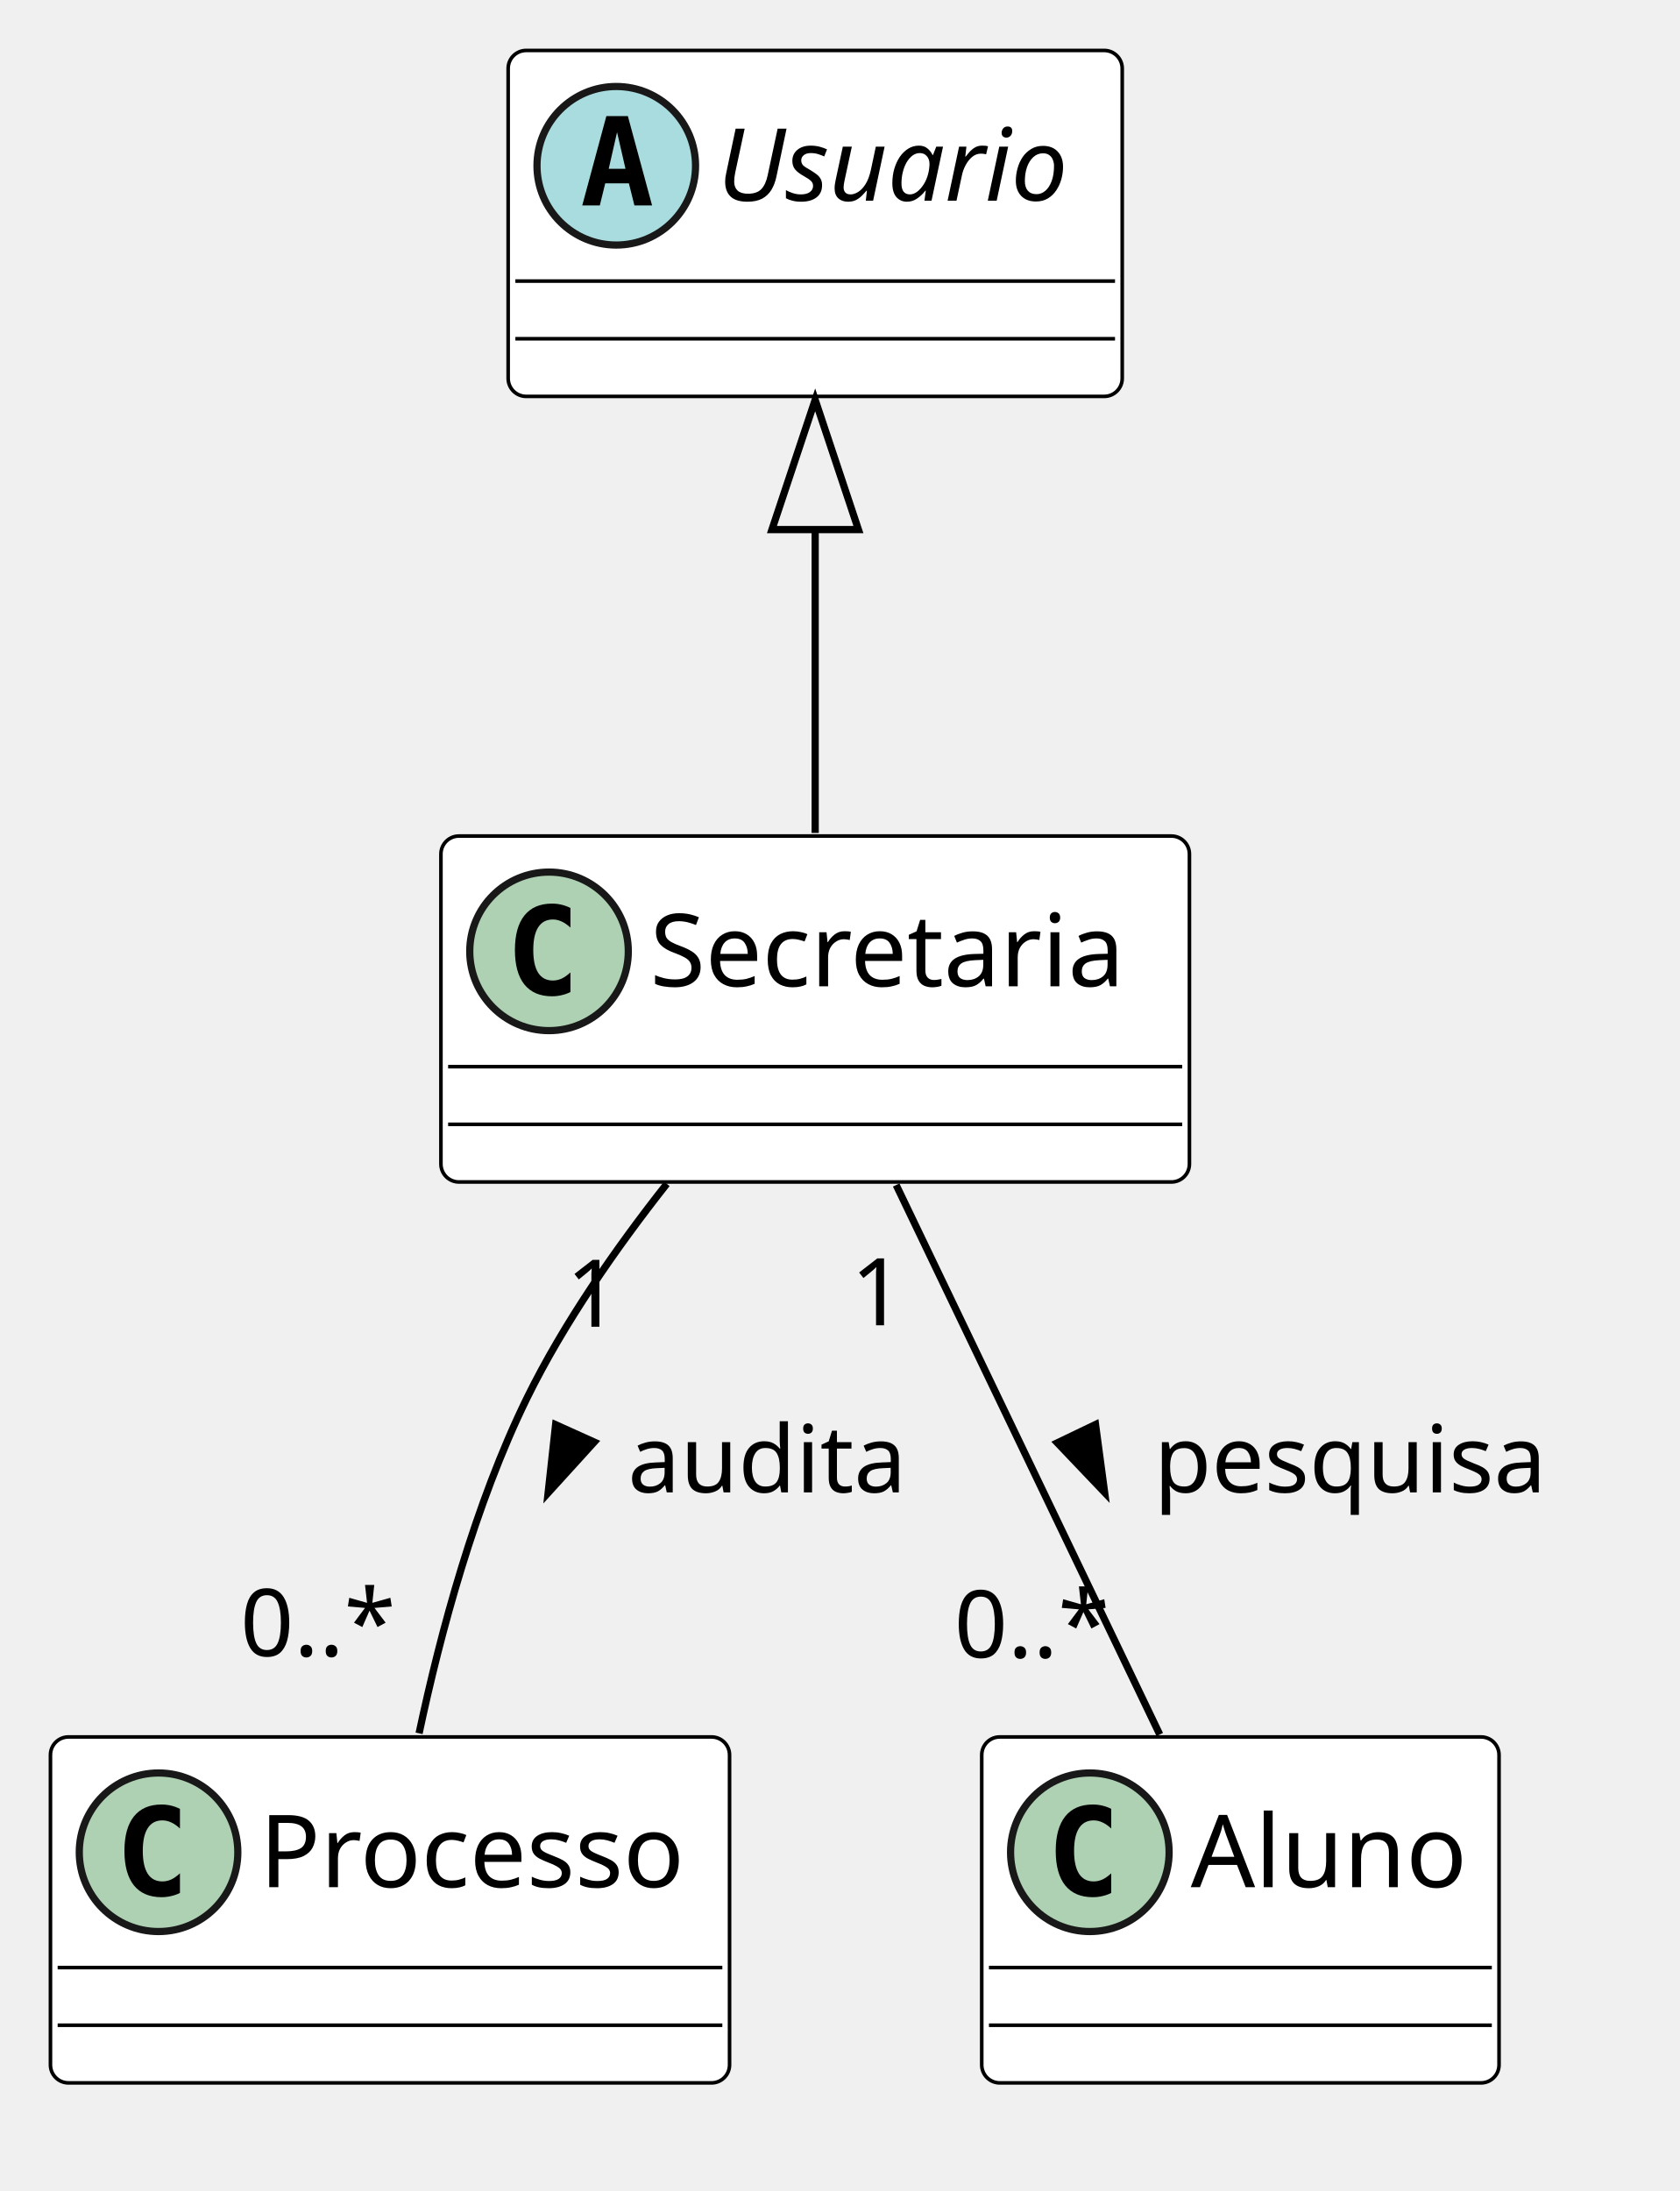
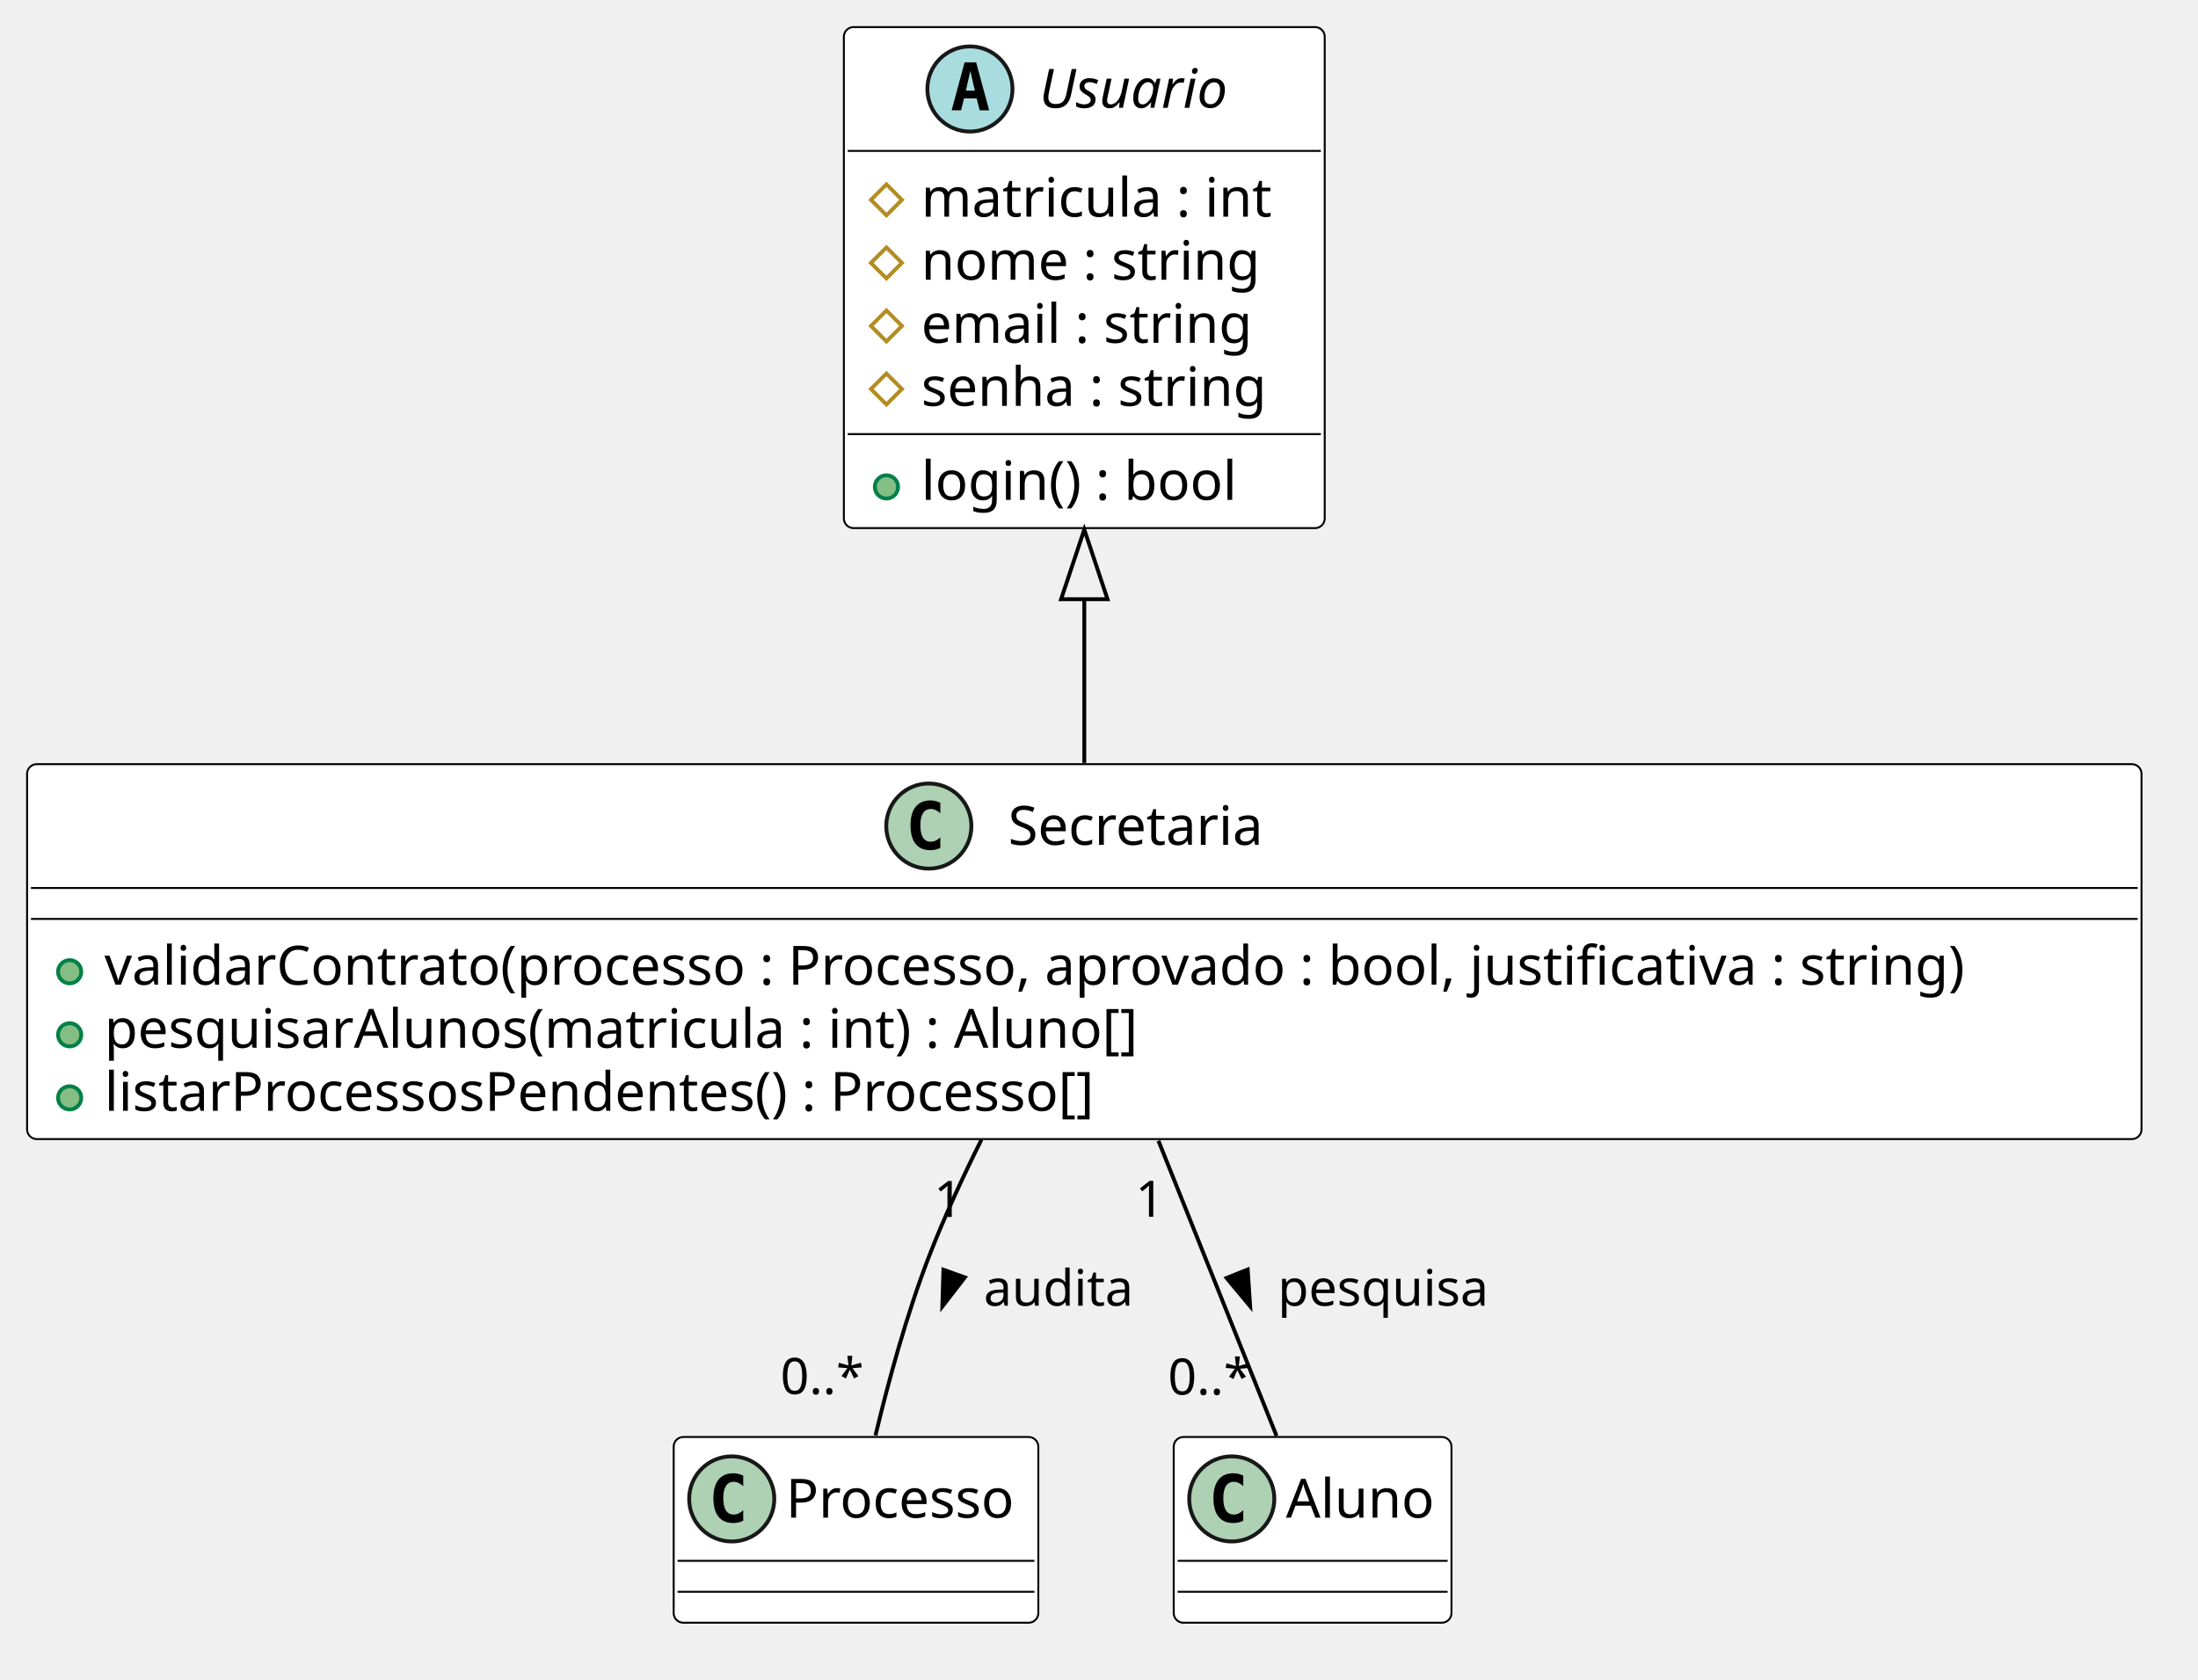
- <svg xmlns="http://www.w3.org/2000/svg" contentStyleType="text/css" data-diagram-type="CLASS" height="304px" preserveAspectRatio="none" style="width:233px;height:304px;background:#FFFFFF;" version="1.1" viewBox="0 0 233 304" width="233px" zoomAndPan="magnify">
+ <svg xmlns="http://www.w3.org/2000/svg" contentStyleType="text/css" data-diagram-type="CLASS" height="434px" preserveAspectRatio="none" style="width:568px;height:434px;background:#FFFFFF;" version="1.1" viewBox="0 0 568 434" width="568px" zoomAndPan="magnify">
  <defs />
  <g>
    <g class="entity" data-qualified-name="Usuario" data-source-line="9" id="ent0002">
-       <rect fill="#FFFFFF" height="48" rx="2.5" ry="2.5" style="stroke:#000000;stroke-width:0.5;" width="85.204" x="70.51" y="7" />
-       <ellipse cx="85.51" cy="23" fill="#A9DCDF" rx="11" ry="11" style="stroke:#181818;stroke-width:1;" />
-       <path d="M85.619,18.344 L84.463,23.422 L86.791,23.422 L85.619,18.344 Z M84.135,16.109 L87.119,16.109 L90.479,28.5 L88.026,28.5 L87.26,25.438 L83.979,25.438 L83.229,28.5 L80.791,28.5 L84.135,16.109 Z " fill="#000000" />
-       <text fill="#000000" font-family="sans-serif" font-size="14" font-style="italic" lengthAdjust="spacing" textLength="53.204" x="99.51" y="27.847">Usuario</text>
-       <line style="stroke:#000000;stroke-width:0.5;" x1="71.51" x2="154.714" y1="39" y2="39" />
-       <line style="stroke:#000000;stroke-width:0.5;" x1="71.51" x2="154.714" y1="47" y2="47" />
+       <rect fill="#FFFFFF" height="129.484" rx="2.5" ry="2.5" style="stroke:#000000;stroke-width:0.5;" width="124.26" x="218.07" y="7" />
+       <ellipse cx="250.645" cy="23" fill="#A9DCDF" rx="11" ry="11" style="stroke:#181818;stroke-width:1;" />
+       <path d="M250.754,18.344 L249.598,23.422 L251.926,23.422 L250.754,18.344 Z M249.27,16.109 L252.254,16.109 L255.614,28.5 L253.161,28.5 L252.395,25.438 L249.114,25.438 L248.364,28.5 L245.926,28.5 L249.27,16.109 Z " fill="#000000" />
+       <text fill="#000000" font-family="sans-serif" font-size="14" font-style="italic" lengthAdjust="spacing" textLength="53.204" x="268.551" y="27.847">Usuario</text>
+       <line style="stroke:#000000;stroke-width:0.5;" x1="219.07" x2="341.33" y1="39" y2="39" />
+       <g data-visibility-modifier="PROTECTED_FIELD">
+         <polygon fill="none" points="229.07,47.648,233.07,51.648,229.07,55.648,225.07,51.648" style="stroke:#B38D22;stroke-width:1;" />
+       </g>
+       <text fill="#000000" font-family="sans-serif" font-size="14" lengthAdjust="spacing" textLength="98.26" x="238.07" y="55.995">matricula : int</text>
+       <g data-visibility-modifier="PROTECTED_FIELD">
+         <polygon fill="none" points="229.07,63.945,233.07,67.945,229.07,71.945,225.07,67.945" style="stroke:#B38D22;stroke-width:1;" />
+       </g>
+       <text fill="#000000" font-family="sans-serif" font-size="14" lengthAdjust="spacing" textLength="93.495" x="238.07" y="72.292">nome : string</text>
+       <g data-visibility-modifier="PROTECTED_FIELD">
+         <polygon fill="none" points="229.07,80.242,233.07,84.242,229.07,88.242,225.07,84.242" style="stroke:#B38D22;stroke-width:1;" />
+       </g>
+       <text fill="#000000" font-family="sans-serif" font-size="14" lengthAdjust="spacing" textLength="92.415" x="238.07" y="88.589">email : string</text>
+       <g data-visibility-modifier="PROTECTED_FIELD">
+         <polygon fill="none" points="229.07,96.539,233.07,100.539,229.07,104.539,225.07,100.539" style="stroke:#B38D22;stroke-width:1;" />
+       </g>
+       <text fill="#000000" font-family="sans-serif" font-size="14" lengthAdjust="spacing" textLength="96.038" x="238.07" y="104.886">senha : string</text>
+       <line style="stroke:#000000;stroke-width:0.5;" x1="219.07" x2="341.33" y1="112.188" y2="112.188" />
+       <g data-visibility-modifier="PUBLIC_METHOD">
+         <ellipse cx="229.07" cy="125.836" fill="#84BE84" rx="3" ry="3" style="stroke:#038048;stroke-width:1;" />
+       </g>
+       <text fill="#000000" font-family="sans-serif" font-size="14" lengthAdjust="spacing" textLength="88.553" x="238.07" y="129.183">login() : bool</text>
    </g>
    <g class="entity" data-qualified-name="Secretaria" data-source-line="17" id="ent0003">
-       <rect fill="#FFFFFF" height="48" rx="2.5" ry="2.5" style="stroke:#000000;stroke-width:0.5;" width="103.859" x="61.18" y="116" />
-       <ellipse cx="76.18" cy="132" fill="#ADD1B2" rx="11" ry="11" style="stroke:#181818;stroke-width:1;" />
-       <path d="M79.149,137.641 Q78.571,137.938 77.93,138.078 Q77.289,138.234 76.586,138.234 Q74.086,138.234 72.758,136.594 Q71.446,134.938 71.446,131.812 Q71.446,128.688 72.758,127.031 Q74.086,125.375 76.586,125.375 Q77.289,125.375 77.93,125.531 Q78.586,125.688 79.149,125.984 L79.149,128.703 Q78.524,128.125 77.93,127.859 Q77.336,127.578 76.711,127.578 Q75.368,127.578 74.68,128.656 Q73.993,129.719 73.993,131.812 Q73.993,133.906 74.68,134.984 Q75.368,136.047 76.711,136.047 Q77.336,136.047 77.93,135.781 Q78.524,135.5 79.149,134.922 L79.149,137.641 Z " fill="#000000" />
-       <text fill="#000000" font-family="sans-serif" font-size="14" lengthAdjust="spacing" textLength="71.859" x="90.18" y="136.847">Secretaria</text>
-       <line style="stroke:#000000;stroke-width:0.5;" x1="62.18" x2="164.039" y1="148" y2="148" />
-       <line style="stroke:#000000;stroke-width:0.5;" x1="62.18" x2="164.039" y1="156" y2="156" />
+       <rect fill="#FFFFFF" height="96.891" rx="2.5" ry="2.5" style="stroke:#000000;stroke-width:0.5;" width="546.406" x="7" y="197.49" />
+       <ellipse cx="240.023" cy="213.49" fill="#ADD1B2" rx="11" ry="11" style="stroke:#181818;stroke-width:1;" />
+       <path d="M242.992,219.131 Q242.414,219.428 241.773,219.568 Q241.133,219.724 240.43,219.724 Q237.93,219.724 236.602,218.084 Q235.289,216.428 235.289,213.303 Q235.289,210.178 236.602,208.521 Q237.93,206.865 240.43,206.865 Q241.133,206.865 241.773,207.021 Q242.43,207.178 242.992,207.474 L242.992,210.193 Q242.367,209.615 241.773,209.349 Q241.18,209.068 240.555,209.068 Q239.211,209.068 238.523,210.146 Q237.836,211.209 237.836,213.303 Q237.836,215.396 238.523,216.474 Q239.211,217.537 240.555,217.537 Q241.18,217.537 241.773,217.271 Q242.367,216.99 242.992,216.412 L242.992,219.131 Z " fill="#000000" />
+       <text fill="#000000" font-family="sans-serif" font-size="14" lengthAdjust="spacing" textLength="71.859" x="260.523" y="218.337">Secretaria</text>
+       <line style="stroke:#000000;stroke-width:0.5;" x1="8" x2="552.406" y1="229.49" y2="229.49" />
+       <line style="stroke:#000000;stroke-width:0.5;" x1="8" x2="552.406" y1="237.49" y2="237.49" />
+       <g data-visibility-modifier="PUBLIC_METHOD">
+         <ellipse cx="18" cy="251.138" fill="#84BE84" rx="3" ry="3" style="stroke:#038048;stroke-width:1;" />
+       </g>
+       <text fill="#000000" font-family="sans-serif" font-size="14" lengthAdjust="spacing" textLength="520.406" x="27" y="254.485">validarContrato(processo : Processo, aprovado : bool, justificativa : string)</text>
+       <g data-visibility-modifier="PUBLIC_METHOD">
+         <ellipse cx="18" cy="267.435" fill="#84BE84" rx="3" ry="3" style="stroke:#038048;stroke-width:1;" />
+       </g>
+       <text fill="#000000" font-family="sans-serif" font-size="14" lengthAdjust="spacing" textLength="288.647" x="27" y="270.782">pesquisarAlunos(matricula : int) : Aluno[]</text>
+       <g data-visibility-modifier="PUBLIC_METHOD">
+         <ellipse cx="18" cy="283.732" fill="#84BE84" rx="3" ry="3" style="stroke:#038048;stroke-width:1;" />
+       </g>
+       <text fill="#000000" font-family="sans-serif" font-size="14" lengthAdjust="spacing" textLength="275.81" x="27" y="287.079">listarProcessosPendentes() : Processo[]</text>
    </g>
    <g class="entity" data-qualified-name="Processo" data-source-line="23" id="ent0005">
-       <rect fill="#FFFFFF" height="48" rx="2.5" ry="2.5" style="stroke:#000000;stroke-width:0.5;" width="94.228" x="7" y="241" />
-       <ellipse cx="22" cy="257" fill="#ADD1B2" rx="11" ry="11" style="stroke:#181818;stroke-width:1;" />
-       <path d="M24.969,262.641 Q24.391,262.938 23.75,263.078 Q23.109,263.234 22.406,263.234 Q19.906,263.234 18.578,261.594 Q17.266,259.938 17.266,256.812 Q17.266,253.688 18.578,252.031 Q19.906,250.375 22.406,250.375 Q23.109,250.375 23.75,250.531 Q24.406,250.688 24.969,250.984 L24.969,253.703 Q24.344,253.125 23.75,252.859 Q23.156,252.578 22.531,252.578 Q21.188,252.578 20.5,253.656 Q19.812,254.719 19.812,256.812 Q19.812,258.906 20.5,259.984 Q21.188,261.047 22.531,261.047 Q23.156,261.047 23.75,260.781 Q24.344,260.5 24.969,259.922 L24.969,262.641 Z " fill="#000000" />
-       <text fill="#000000" font-family="sans-serif" font-size="14" lengthAdjust="spacing" textLength="62.227" x="36" y="261.847">Processo</text>
-       <line style="stroke:#000000;stroke-width:0.5;" x1="8" x2="100.228" y1="273" y2="273" />
-       <line style="stroke:#000000;stroke-width:0.5;" x1="8" x2="100.228" y1="281" y2="281" />
+       <rect fill="#FFFFFF" height="48" rx="2.5" ry="2.5" style="stroke:#000000;stroke-width:0.5;" width="94.228" x="174.09" y="371.38" />
+       <ellipse cx="189.09" cy="387.38" fill="#ADD1B2" rx="11" ry="11" style="stroke:#181818;stroke-width:1;" />
+       <path d="M192.059,393.021 Q191.481,393.317 190.84,393.458 Q190.199,393.614 189.496,393.614 Q186.996,393.614 185.668,391.974 Q184.356,390.317 184.356,387.192 Q184.356,384.067 185.668,382.411 Q186.996,380.755 189.496,380.755 Q190.199,380.755 190.84,380.911 Q191.496,381.067 192.059,381.364 L192.059,384.083 Q191.434,383.505 190.84,383.239 Q190.246,382.958 189.621,382.958 Q188.278,382.958 187.59,384.036 Q186.903,385.099 186.903,387.192 Q186.903,389.286 187.59,390.364 Q188.278,391.427 189.621,391.427 Q190.246,391.427 190.84,391.161 Q191.434,390.88 192.059,390.302 L192.059,393.021 Z " fill="#000000" />
+       <text fill="#000000" font-family="sans-serif" font-size="14" lengthAdjust="spacing" textLength="62.227" x="203.09" y="392.227">Processo</text>
+       <line style="stroke:#000000;stroke-width:0.5;" x1="175.09" x2="267.317" y1="403.38" y2="403.38" />
+       <line style="stroke:#000000;stroke-width:0.5;" x1="175.09" x2="267.317" y1="411.38" y2="411.38" />
    </g>
    <g class="entity" data-qualified-name="Aluno" data-source-line="26" id="ent0006">
-       <rect fill="#FFFFFF" height="48" rx="2.5" ry="2.5" style="stroke:#000000;stroke-width:0.5;" width="71.778" x="136.22" y="241" />
-       <ellipse cx="151.22" cy="257" fill="#ADD1B2" rx="11" ry="11" style="stroke:#181818;stroke-width:1;" />
-       <path d="M154.189,262.641 Q153.611,262.938 152.97,263.078 Q152.329,263.234 151.626,263.234 Q149.126,263.234 147.798,261.594 Q146.486,259.938 146.486,256.812 Q146.486,253.688 147.798,252.031 Q149.126,250.375 151.626,250.375 Q152.329,250.375 152.97,250.531 Q153.626,250.688 154.189,250.984 L154.189,253.703 Q153.564,253.125 152.97,252.859 Q152.376,252.578 151.751,252.578 Q150.407,252.578 149.72,253.656 Q149.032,254.719 149.032,256.812 Q149.032,258.906 149.72,259.984 Q150.407,261.047 151.751,261.047 Q152.376,261.047 152.97,260.781 Q153.564,260.5 154.189,259.922 L154.189,262.641 Z " fill="#000000" />
-       <text fill="#000000" font-family="sans-serif" font-size="14" lengthAdjust="spacing" textLength="39.778" x="165.22" y="261.847">Aluno</text>
-       <line style="stroke:#000000;stroke-width:0.5;" x1="137.22" x2="206.998" y1="273" y2="273" />
-       <line style="stroke:#000000;stroke-width:0.5;" x1="137.22" x2="206.998" y1="281" y2="281" />
+       <rect fill="#FFFFFF" height="48" rx="2.5" ry="2.5" style="stroke:#000000;stroke-width:0.5;" width="71.778" x="303.31" y="371.38" />
+       <ellipse cx="318.31" cy="387.38" fill="#ADD1B2" rx="11" ry="11" style="stroke:#181818;stroke-width:1;" />
+       <path d="M321.279,393.021 Q320.701,393.317 320.06,393.458 Q319.419,393.614 318.716,393.614 Q316.216,393.614 314.888,391.974 Q313.576,390.317 313.576,387.192 Q313.576,384.067 314.888,382.411 Q316.216,380.755 318.716,380.755 Q319.419,380.755 320.06,380.911 Q320.716,381.067 321.279,381.364 L321.279,384.083 Q320.654,383.505 320.06,383.239 Q319.466,382.958 318.841,382.958 Q317.498,382.958 316.81,384.036 Q316.123,385.099 316.123,387.192 Q316.123,389.286 316.81,390.364 Q317.498,391.427 318.841,391.427 Q319.466,391.427 320.06,391.161 Q320.654,390.88 321.279,390.302 L321.279,393.021 Z " fill="#000000" />
+       <text fill="#000000" font-family="sans-serif" font-size="14" lengthAdjust="spacing" textLength="39.778" x="332.31" y="392.227">Aluno</text>
+       <line style="stroke:#000000;stroke-width:0.5;" x1="304.31" x2="374.088" y1="403.38" y2="403.38" />
+       <line style="stroke:#000000;stroke-width:0.5;" x1="304.31" x2="374.088" y1="411.38" y2="411.38" />
    </g>
-     <g class="link" data-entity-1="ent0002" data-entity-2="ent0003" data-link-type="extension" id="lnk4">
-       <path d="M113.11,73.48 C113.11,91.32 113.11,97.75 113.11,115.57" fill="none" id="Usuario-backto-Secretaria" style="stroke:#000000;stroke-width:1;" />
-       <polygon fill="none" points="113.11,55.48,107.11,73.48,119.11,73.48,113.11,55.48" style="stroke:#000000;stroke-width:1;" />
+     <g class="link" data-entity-1="ent0002" data-entity-2="ent0003" data-link-type="extension" data-source-line="18" id="lnk4">
+       <path d="M280.2,154.86 C280.2,174.85 280.2,178.52 280.2,197.18" fill="none" id="Usuario-backto-Secretaria" style="stroke:#000000;stroke-width:1;" />
+       <polygon fill="none" points="280.2,136.86,274.2,154.86,286.2,154.86,280.2,136.86" style="stroke:#000000;stroke-width:1;" />
    </g>
    <g class="link" data-entity-1="ent0003" data-entity-2="ent0005" data-link-type="association" data-source-line="30" id="lnk7">
-       <path codeLine="30" d="M92.52,164.26 C85.55,173.09 78.24,183.55 73.11,194 C65.91,208.7 61.12,226.52 58.15,240.5" fill="none" id="Secretaria-Processo" style="stroke:#000000;stroke-width:1;" />
-       <polygon fill="#000000" points="76.055,207.125,82.452,200.087,77.093,197.671,76.055,207.125" style="stroke:#000000;stroke-width:1;" />
-       <text fill="#000000" font-family="sans-serif" font-size="13" lengthAdjust="spacing" textLength="41.133" x="87.11" y="207.067">audita</text>
-       <text fill="#000000" font-family="sans-serif" font-size="13" lengthAdjust="spacing" textLength="8.271" x="78.559" y="184.085">1</text>
-       <text fill="#000000" font-family="sans-serif" font-size="13" lengthAdjust="spacing" textLength="23.036" x="33.335" y="229.783">0..*</text>
+       <path codeLine="30" d="M253.62,294.54 C248.77,304.24 244.04,314.51 240.2,324.38 C234.32,339.52 229.54,357.18 226.24,370.97" fill="none" id="Secretaria-Processo" style="stroke:#000000;stroke-width:1;" />
+       <polygon fill="#000000" points="243.514,337.654,249.331,330.13,243.798,328.147,243.514,337.654" style="stroke:#000000;stroke-width:1;" />
+       <text fill="#000000" font-family="sans-serif" font-size="13" lengthAdjust="spacing" textLength="41.133" x="254.2" y="337.447">audita</text>
+       <text fill="#000000" font-family="sans-serif" font-size="13" lengthAdjust="spacing" textLength="8.271" x="241.338" y="314.506">1</text>
+       <text fill="#000000" font-family="sans-serif" font-size="13" lengthAdjust="spacing" textLength="23.036" x="201.669" y="360.275">0..*</text>
    </g>
    <g class="link" data-entity-1="ent0003" data-entity-2="ent0006" data-link-type="association" data-source-line="31" id="lnk8">
-       <path codeLine="31" d="M124.35,164.42 C134.85,186.31 150.43,218.8 160.92,240.66" fill="none" id="Secretaria-Aluno" style="stroke:#000000;stroke-width:1;" />
-       <polygon fill="#000000" points="153.272,207.075,152.01,197.648,146.711,200.19,153.272,207.075" style="stroke:#000000;stroke-width:1;" />
-       <text fill="#000000" font-family="sans-serif" font-size="13" lengthAdjust="spacing" textLength="57.865" x="160.11" y="207.067">pesquisa</text>
-       <text fill="#000000" font-family="sans-serif" font-size="13" lengthAdjust="spacing" textLength="8.271" x="118.056" y="183.884">1</text>
-       <text fill="#000000" font-family="sans-serif" font-size="13" lengthAdjust="spacing" textLength="23.036" x="132.394" y="229.982">0..*</text>
+       <path codeLine="31" d="M299.36,294.81 C309.59,320.37 321.72,350.68 329.88,371.09" fill="none" id="Secretaria-Aluno" style="stroke:#000000;stroke-width:1;" />
+       <polygon fill="#000000" points="323.057,337.589,322.426,328.099,316.969,330.283,323.057,337.589" style="stroke:#000000;stroke-width:1;" />
+       <text fill="#000000" font-family="sans-serif" font-size="13" lengthAdjust="spacing" textLength="57.865" x="330.2" y="337.447">pesquisa</text>
+       <text fill="#000000" font-family="sans-serif" font-size="13" lengthAdjust="spacing" textLength="8.271" x="293.415" y="314.461">1</text>
+       <text fill="#000000" font-family="sans-serif" font-size="13" lengthAdjust="spacing" textLength="23.036" x="301.81" y="360.424">0..*</text>
    </g>
  </g>
</svg>
